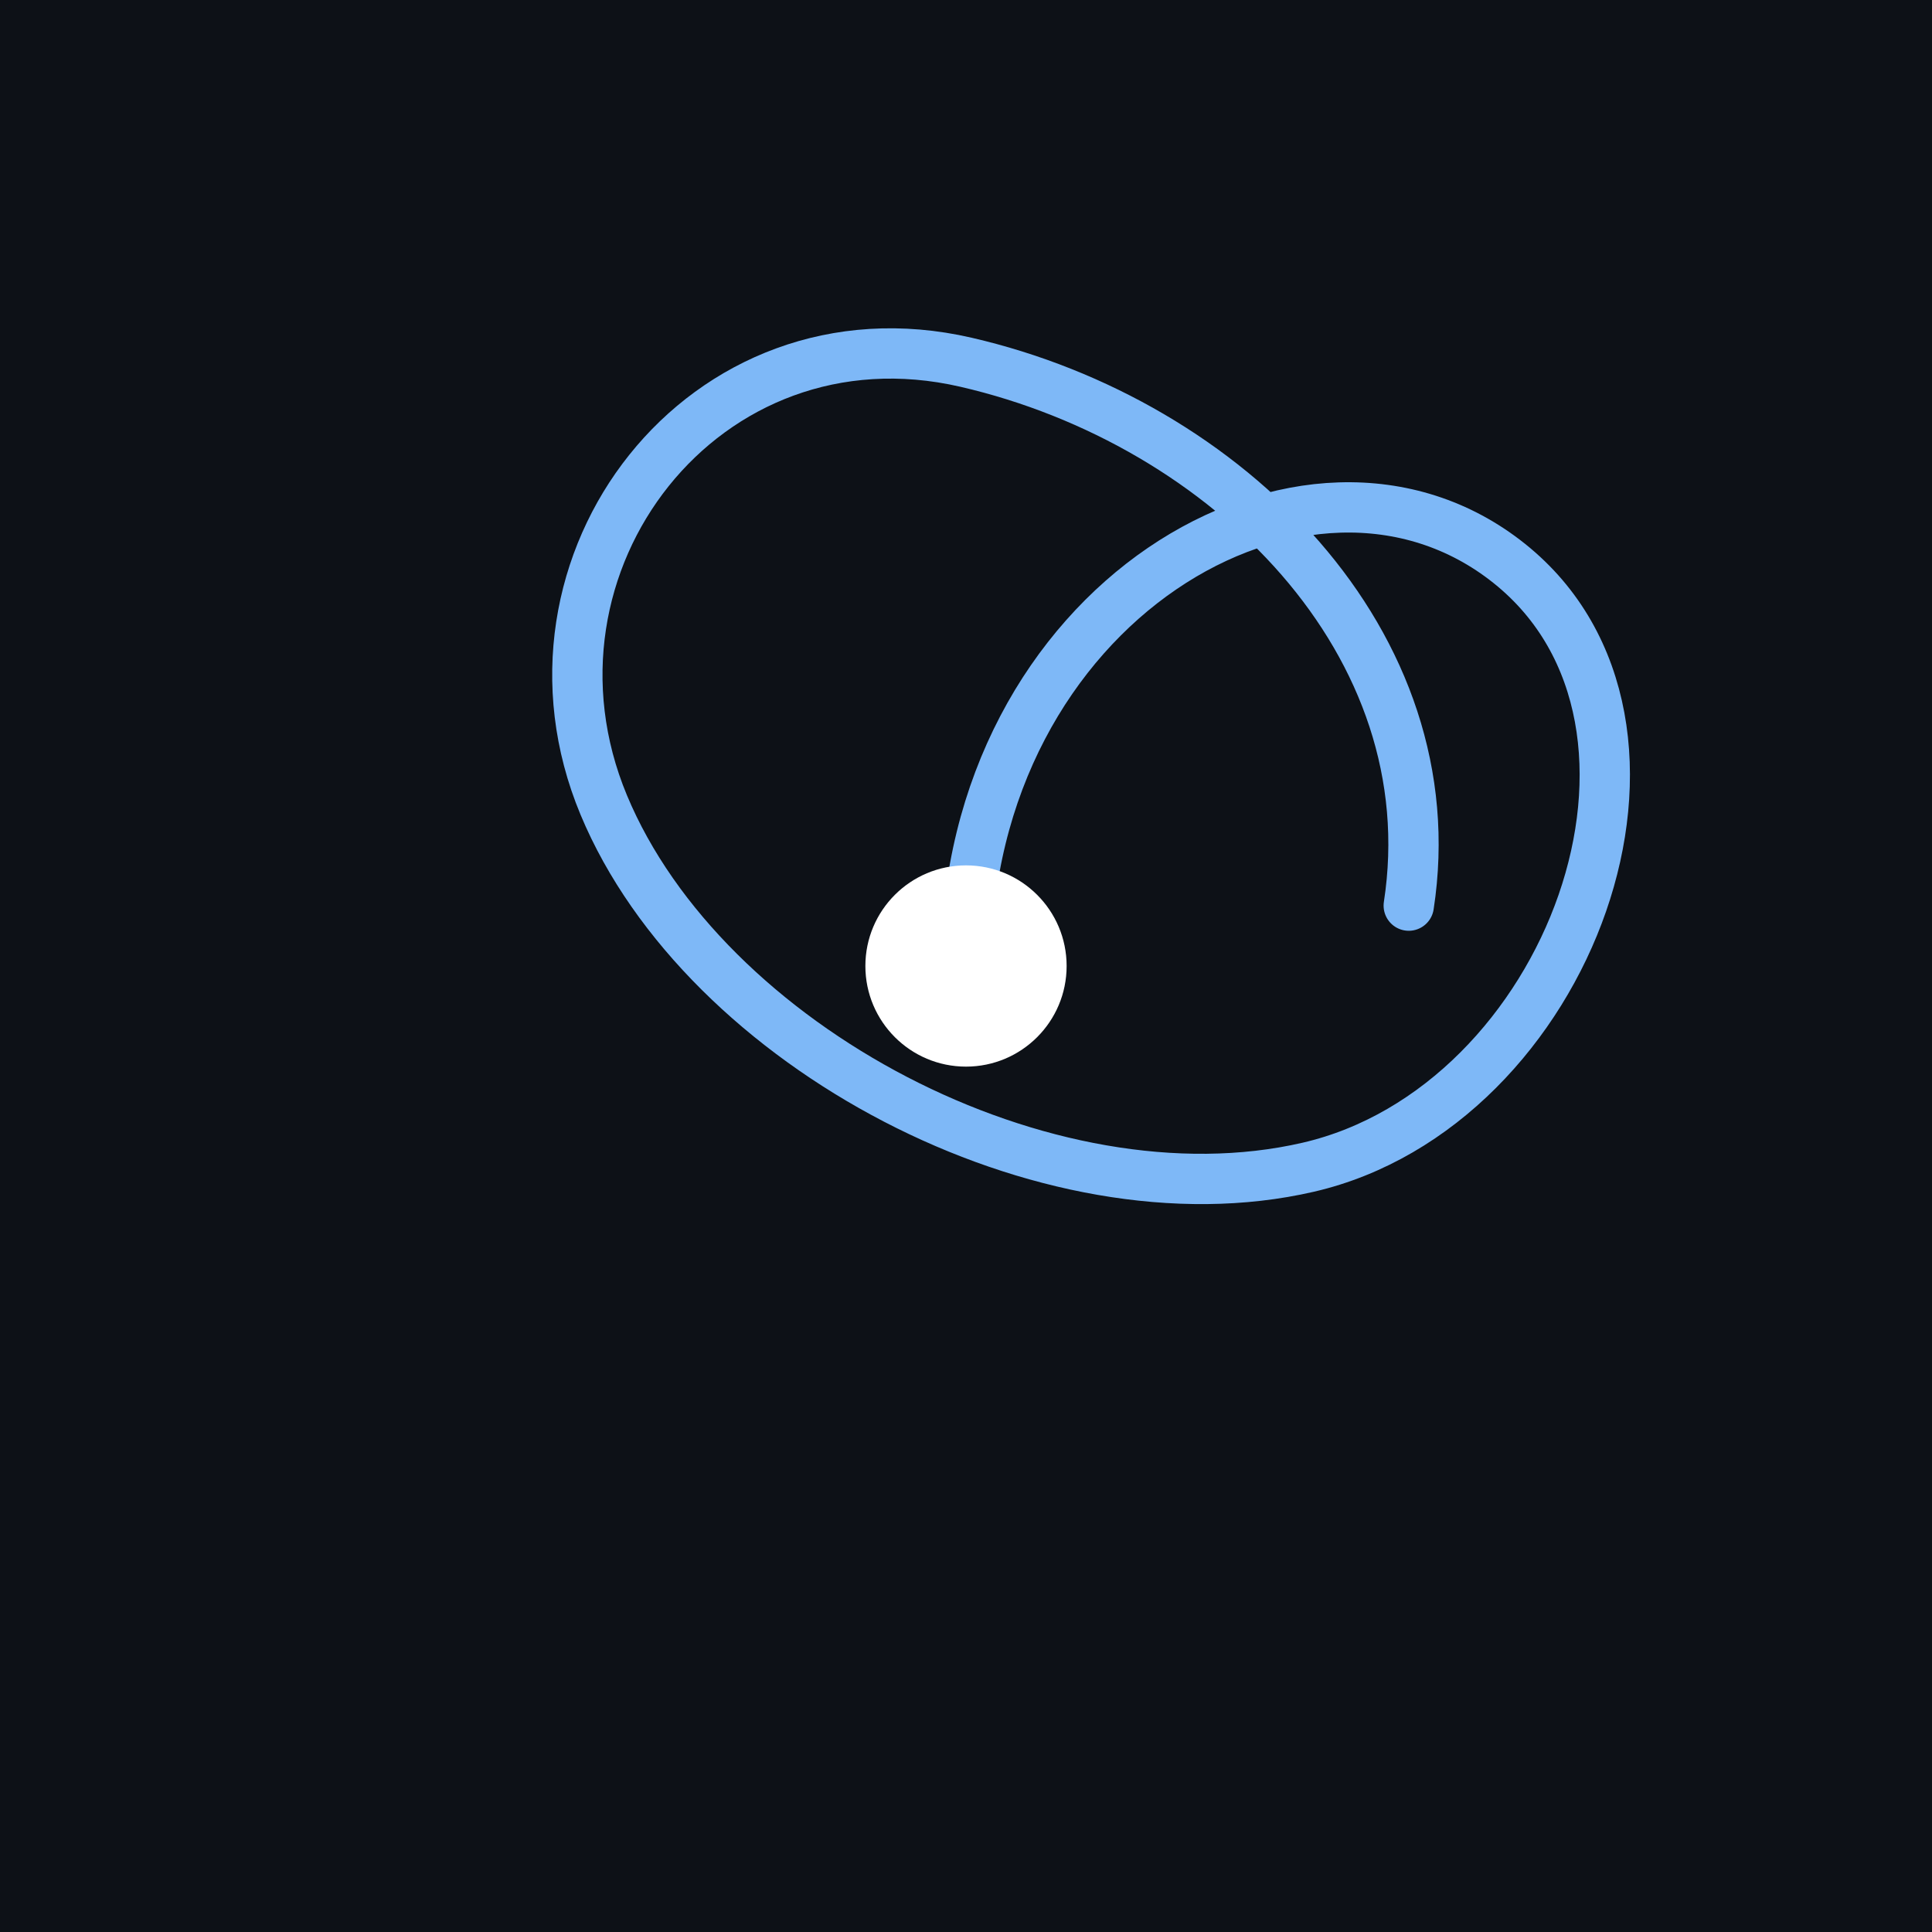
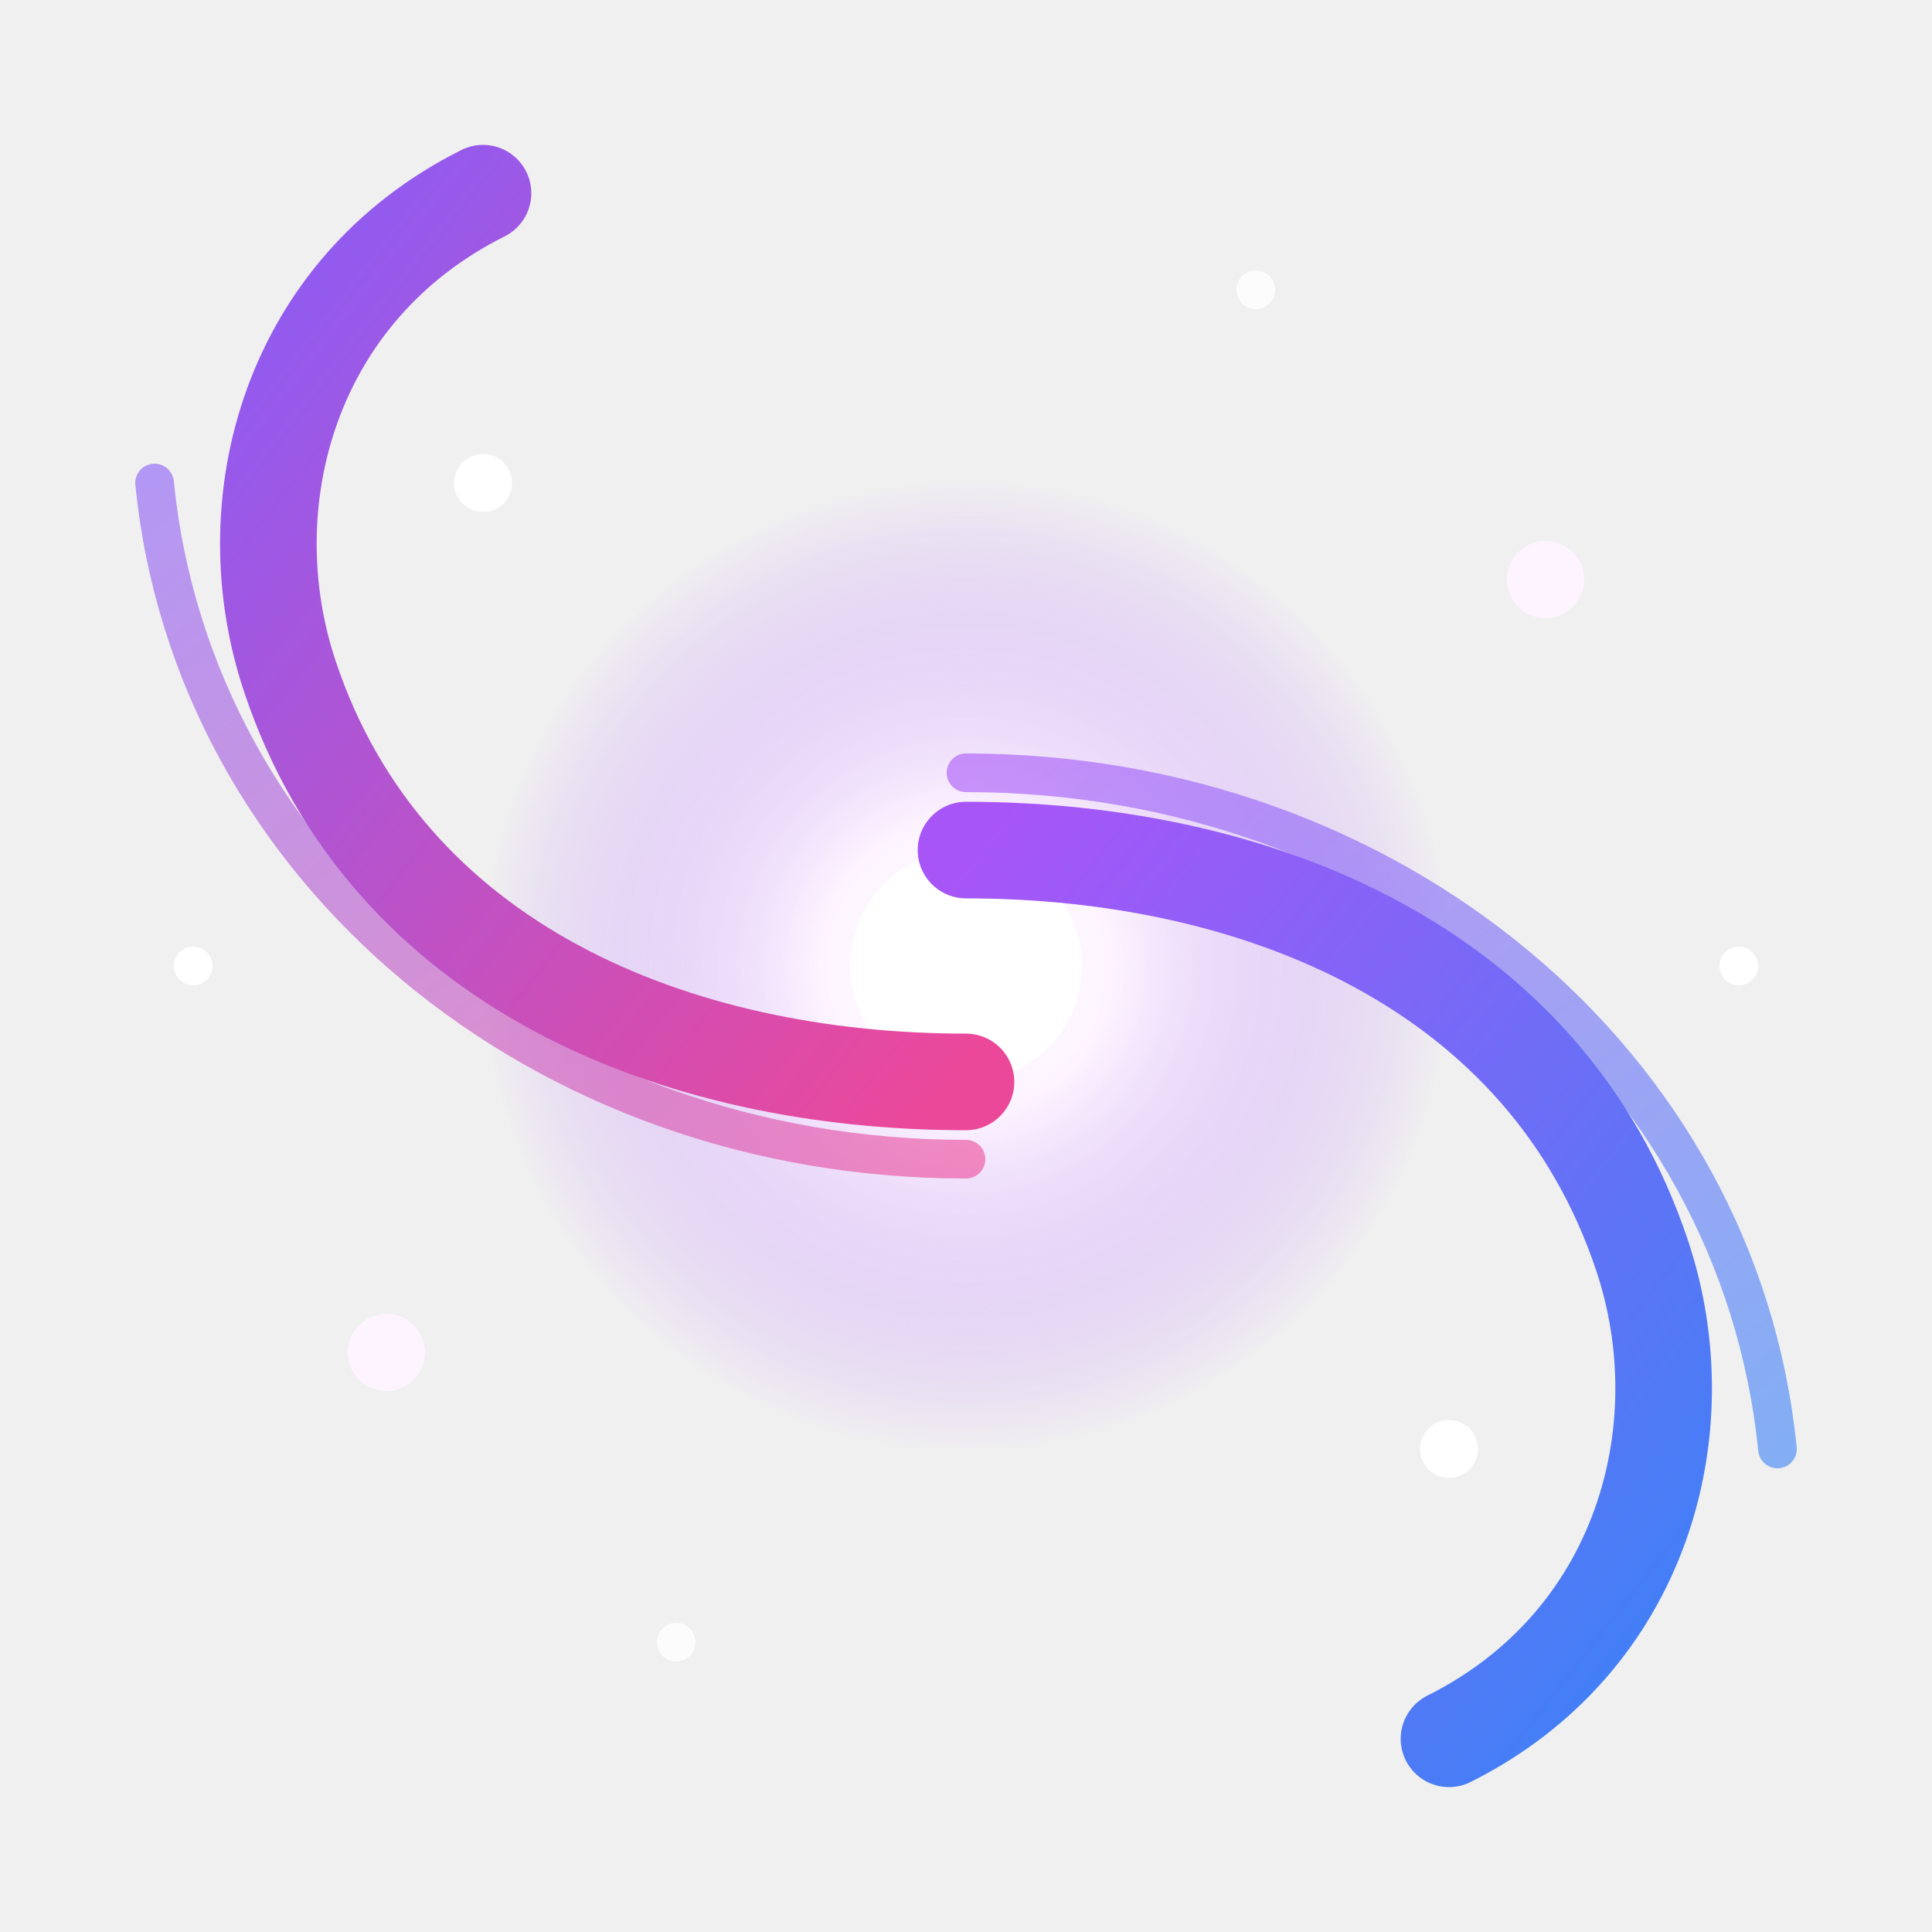
- <svg xmlns="http://www.w3.org/2000/svg" width="96" height="96" viewBox="0 0 96 96">
-   <rect width="100%" height="100%" fill="#0d1117" />
-   <path d="M48 48 C48 30 65 20 75 28 C85 36 78 55 65 58 C52 61 35 52 30 40 C25 28 35 15 48 18 C61 21 72 32 70 45" fill="none" stroke="#7eb8f7" stroke-width="2.5" stroke-linecap="round" />
-   <circle cx="48" cy="48" r="5" fill="#ffffff" />
+ <svg xmlns="http://www.w3.org/2000/svg" viewBox="0 0 100 100" width="100%" height="100%">
+   <defs>
+     <radialGradient id="coreGlow" cx="50%" cy="50%" r="50%">
+       <stop offset="0%" stop-color="#ffffff" />
+       <stop offset="30%" stop-color="#fdf4ff" />
+       <stop offset="100%" stop-color="#c084fc" stop-opacity="0" />
+     </radialGradient>
+     <linearGradient id="arm1" x1="0%" y1="0%" x2="100%" y2="100%">
+       <stop offset="0%" stop-color="#a855f7" />
+       <stop offset="100%" stop-color="#3b82f6" />
+     </linearGradient>
+     <linearGradient id="arm2" x1="100%" y1="100%" x2="0%" y2="0%">
+       <stop offset="0%" stop-color="#ec4899" />
+       <stop offset="100%" stop-color="#8b5cf6" />
+     </linearGradient>
+   </defs>
+   <circle cx="50" cy="50" r="25" fill="url(#coreGlow)" />
+   <circle cx="50" cy="50" r="6" fill="#ffffff" />
+   <path d="M 50 44 C 65 44 80 50 85 65 C 88 74 85 85 75 90" fill="none" stroke="url(#arm1)" stroke-width="5" stroke-linecap="round" />
+   <path d="M 50 40 C 72 40 90 55 92 75" fill="none" stroke="url(#arm1)" stroke-width="2" stroke-linecap="round" opacity="0.6" />
+   <path d="M 50 56 C 35 56 20 50 15 35 C 12 26 15 15 25 10" fill="none" stroke="url(#arm2)" stroke-width="5" stroke-linecap="round" />
+   <path d="M 50 60 C 28 60 10 45 8 25" fill="none" stroke="url(#arm2)" stroke-width="2" stroke-linecap="round" opacity="0.6" />
+   <circle cx="25" cy="25" r="1.5" fill="#ffffff" />
+   <circle cx="75" cy="75" r="1.5" fill="#ffffff" />
+   <circle cx="80" cy="30" r="2" fill="#fdf4ff" />
+   <circle cx="20" cy="70" r="2" fill="#fdf4ff" />
+   <circle cx="35" cy="85" r="1" fill="#ffffff" opacity="0.8" />
+   <circle cx="65" cy="15" r="1" fill="#ffffff" opacity="0.8" />
+   <circle cx="10" cy="50" r="1" fill="#ffffff" />
+   <circle cx="90" cy="50" r="1" fill="#ffffff" />
</svg>
